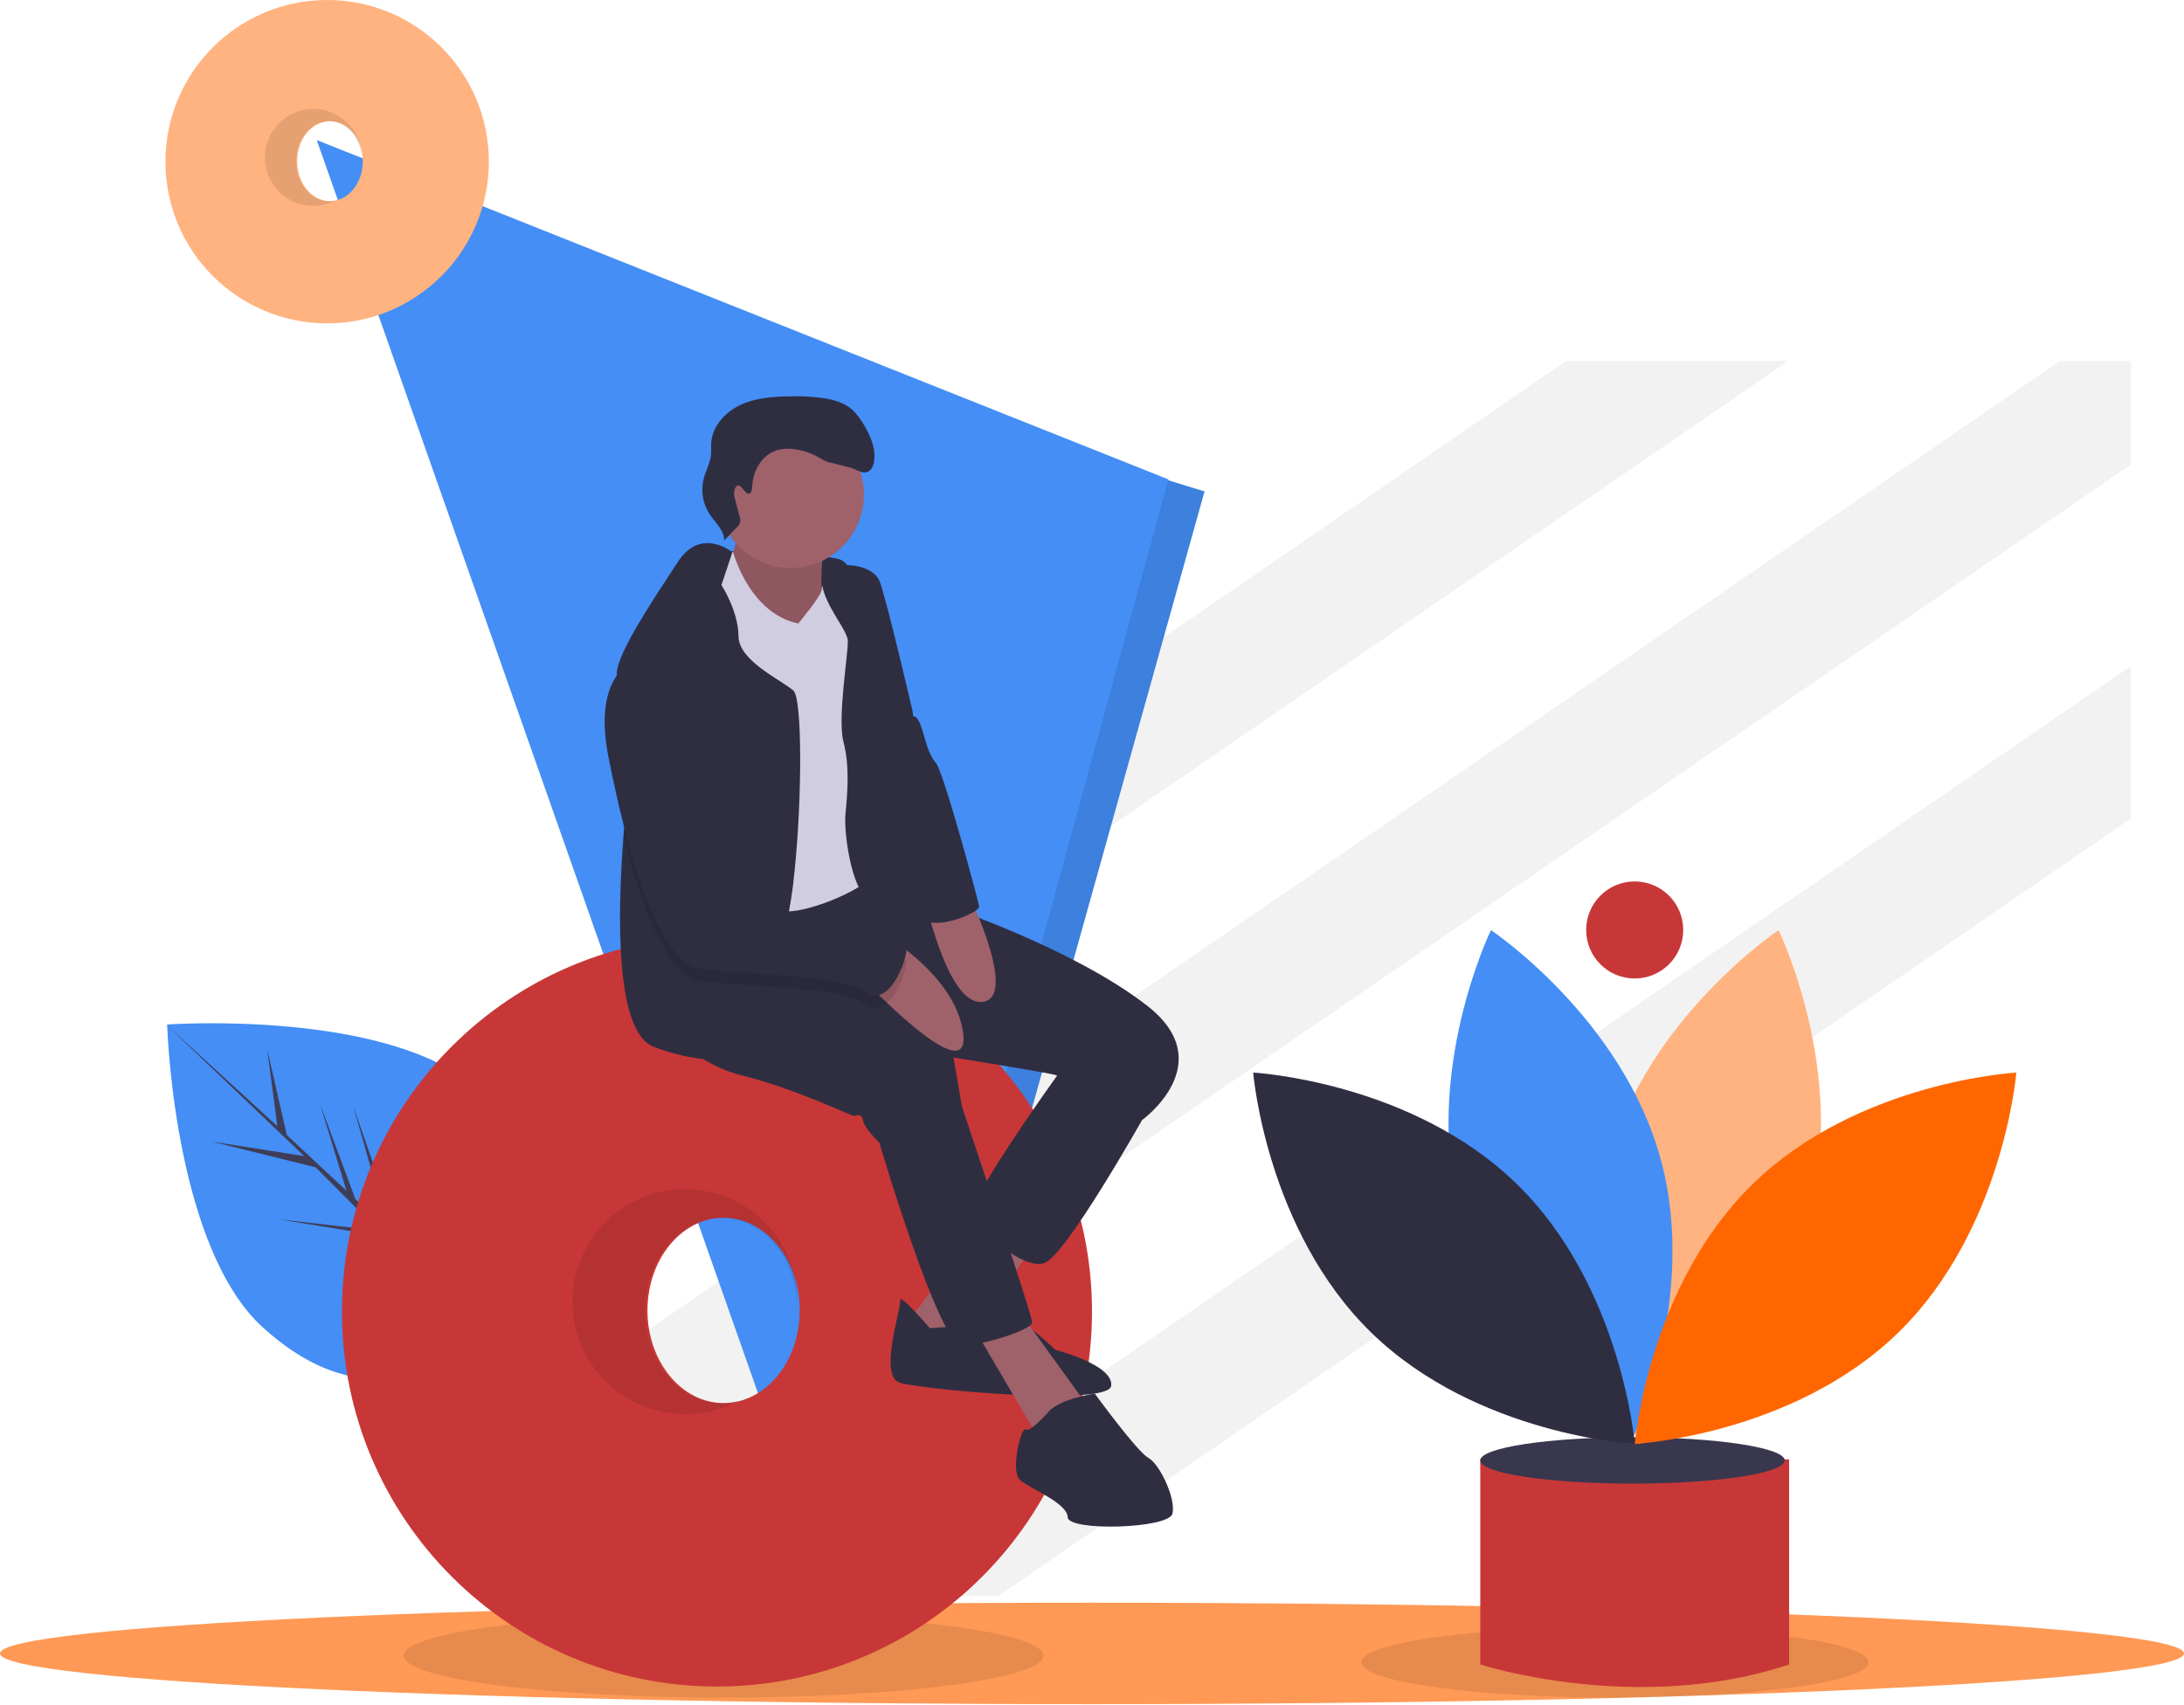
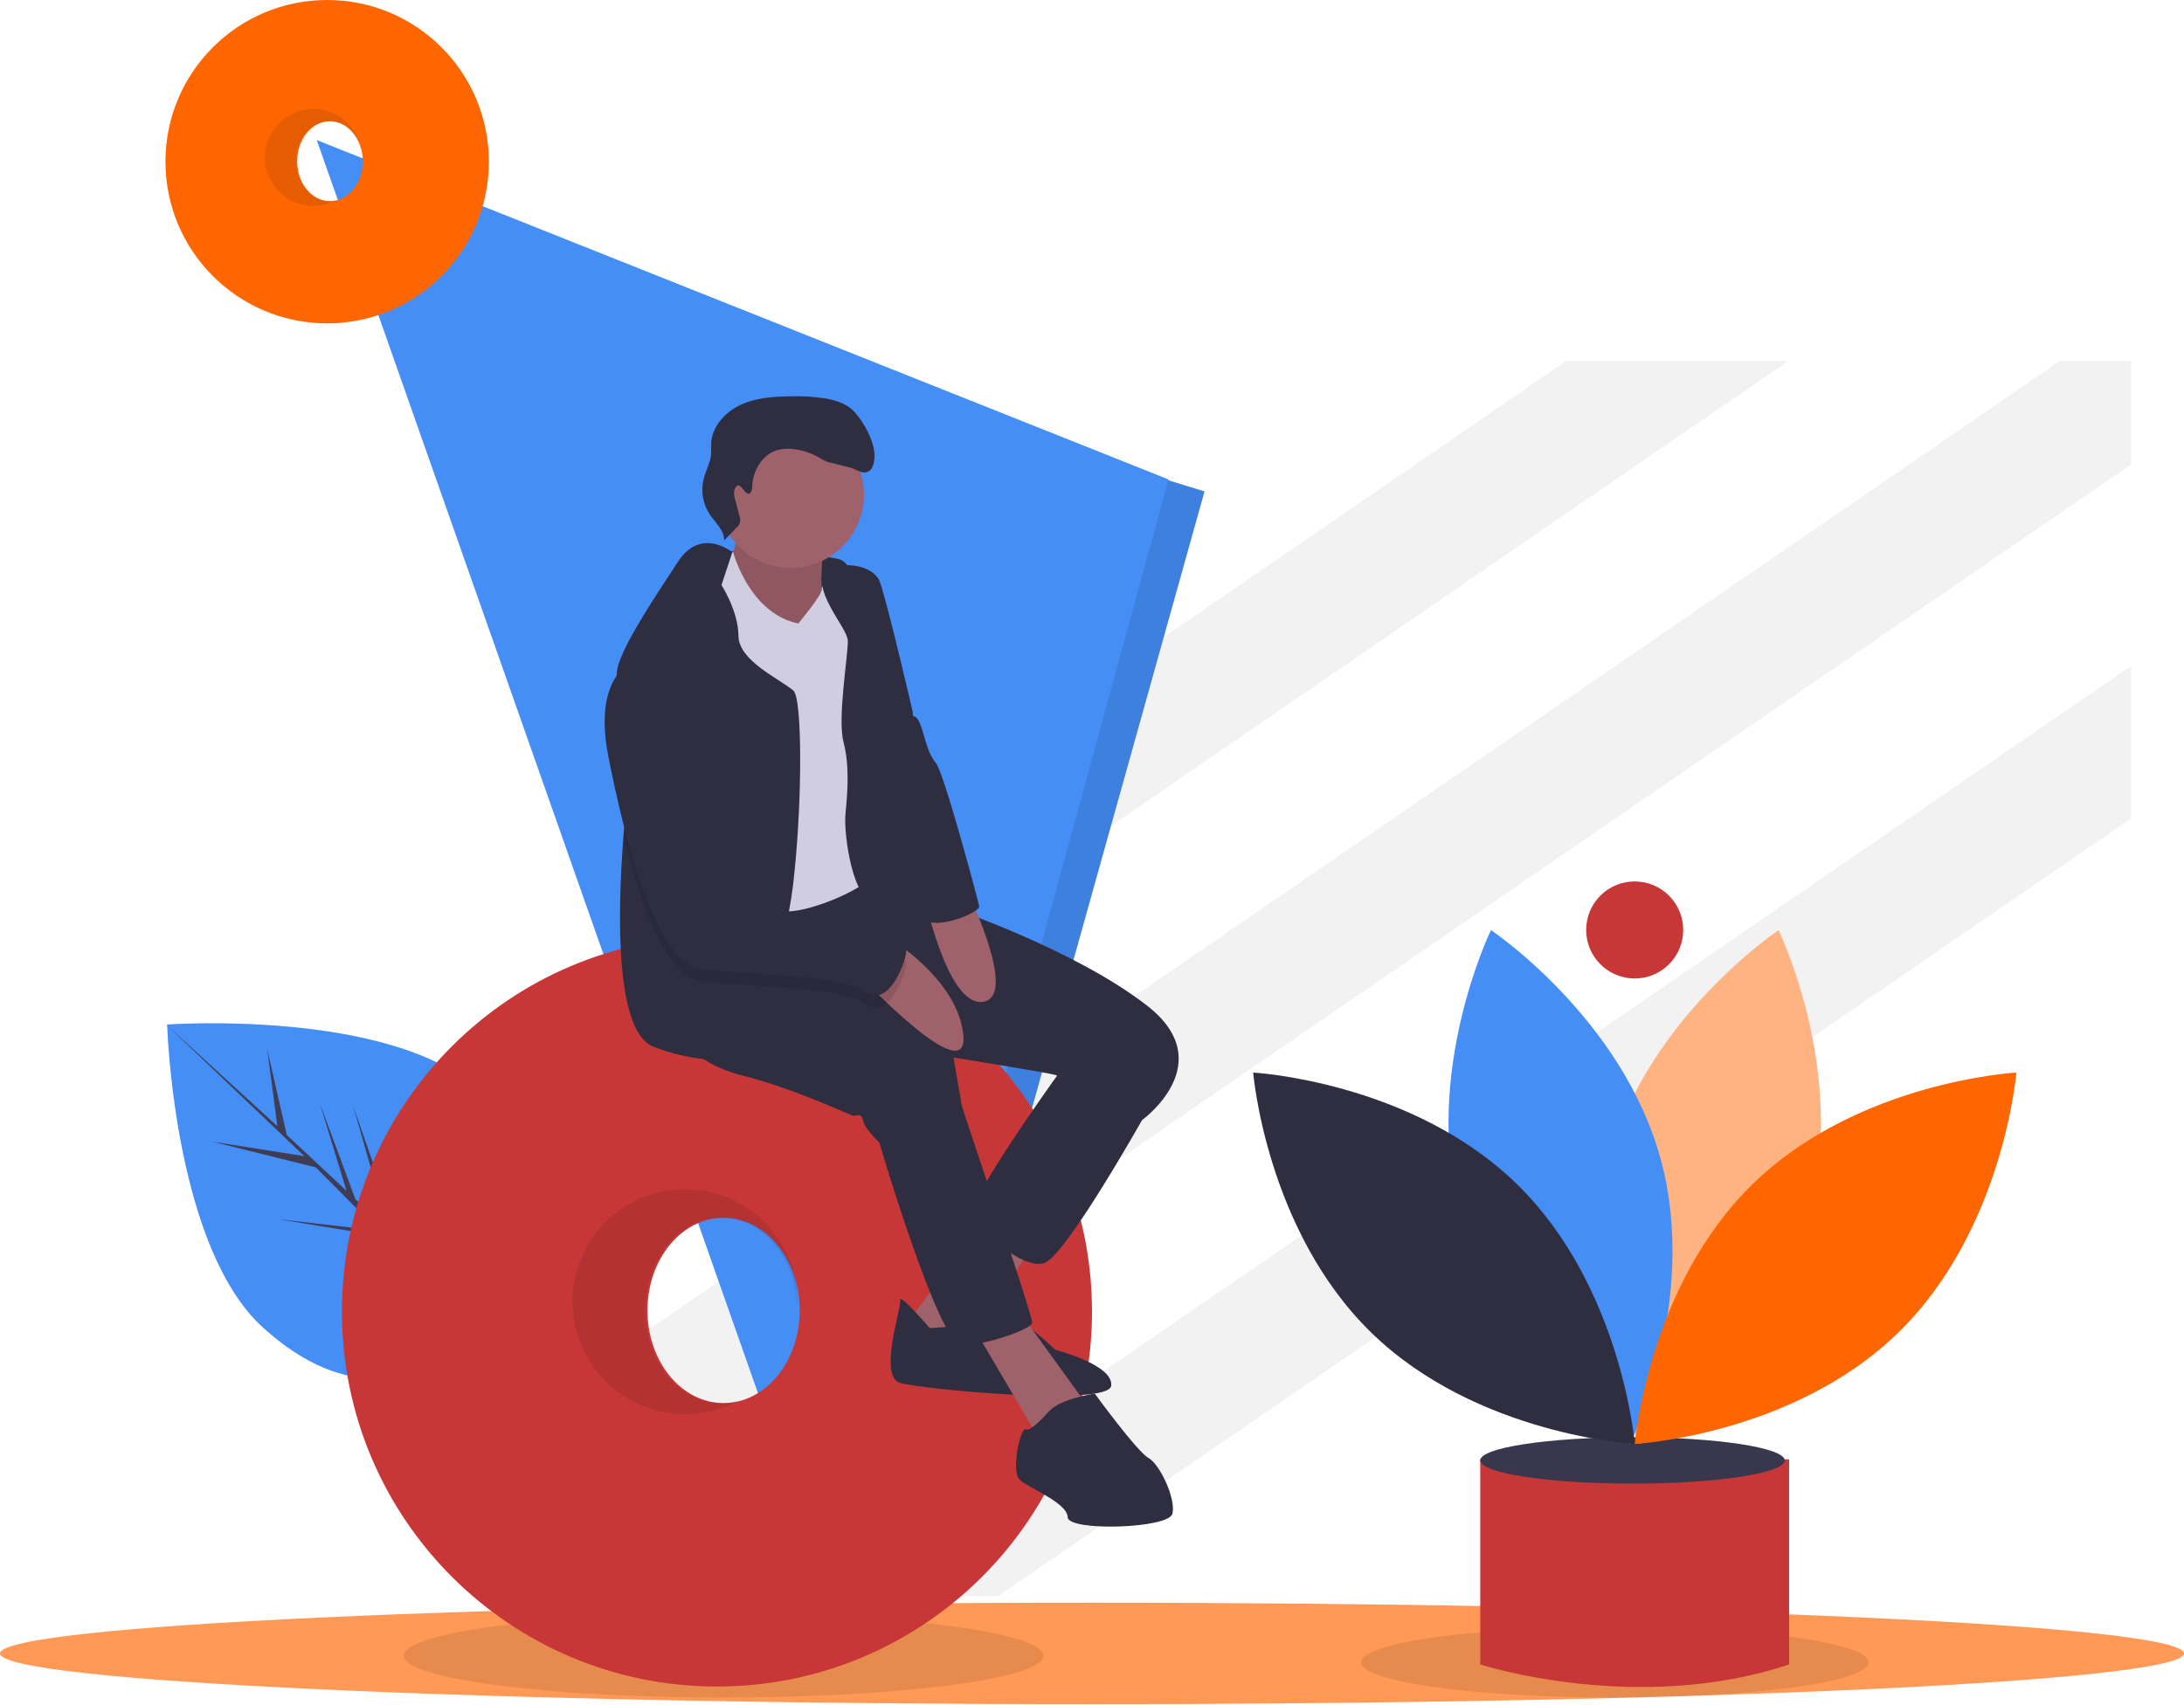
<svg xmlns="http://www.w3.org/2000/svg" id="ecbd41bb-42c8-4cdc-97fe-fcff3c9d3024" data-name="Layer 1" width="990" height="772.615" viewBox="0 0 990 772.615" version="1.1">
  <defs id="defs91" />
  <polygon points="810.7 163.615 338.02 488.115 305.76 441.125 710 163.615 810.7 163.615" fill="#f2f2f2" id="polygon4" />
  <polygon points="966 163.615 966 210.605 301.02 667.115 268.76 620.125 933.75 163.615 966 163.615" fill="#f2f2f2" id="polygon6" />
  <polygon points="966 301.935 966 371.065 452.46 723.615 351.75 723.615 966 301.935" fill="#f2f2f2" id="polygon8" />
  <ellipse cx="495" cy="749.615" rx="495" ry="23" fill="#3f3d56" id="ellipse10" style="fill:#ff9955" />
  <ellipse cx="732" cy="753.615" rx="115" ry="16" opacity="0.1" id="ellipse12" />
  <ellipse cx="328" cy="750.615" rx="145" ry="19" opacity="0.1" id="ellipse14" />
  <polygon points="501.73 222.8 527.131 216.994 546 222.8 402.305 736.618 381.985 748.23 402.305 485.515 501.73 222.8" fill="#448ef6" id="polygon16" />
  <polygon points="501.73 222.8 527.131 216.994 546 222.8 402.305 736.618 381.985 748.23 402.305 485.515 501.73 222.8" opacity="0.1" id="polygon18" />
  <polygon points="143.582 63.502 384.525 747.867 529.671 217.357 143.582 63.502" fill="#448ef6" id="polygon20" />
  <path d="M321.873,557.731c40.629,36.752,32.964,73.737,6.014,103.529q-.939,1.038-1.892,2.045-1.918,2.031-3.897,3.928c-26.227,25.166-60.038,32.568-97.823-1.611C185.174,630.25,181.035,535.636,180.776,528.587c.003-.003.003-.003.003-.01-.01-.268-.014-.404-.014-.404S281.248,520.982,321.873,557.731Z" transform="translate(-105 -63.6926)" fill="#448ef6" id="path22" />
  <path d="M319.897,657.601l-9.719-44.667,12.701,47.454,3.117,2.916q-1.918,2.031-3.897,3.928L283.376,628.34l-.329-.268-.027-.09-3.658-3.676-48.607-7.914,45.783,5.252.859.687-29.256-29.385-47.048-11.694,41.84,6.603-62.157-59.267-.206-.198.209.189,49.959,45.698-4.622-34.902,8.88,38.887,27.093,25.321-12.111-39.654,16.097,43.374L281.141,621.381l-16.012-56.132,21.265,61.047Z" transform="translate(-105 -63.6926)" fill="#3f3d56" id="path24" />
  <path d="M430,488.307a170,170,0,1,0,170,170A170,170,0,0,0,430,488.307Zm3,211.5c-19.054,0-34.5-18.804-34.5-42s15.446-42,34.5-42,34.5,18.804,34.5,42S452.054,699.807,433,699.807Z" transform="translate(-105 -63.6926)" fill="#3f3d56" id="path26" style="fill:#c83737" />
  <path d="M432,699.807c-19.054,0-34.5-18.804-34.5-42s15.446-42,34.5-42c18.453,0,33.522,17.637,34.454,39.82.021-.605.046-1.21.046-1.82a50.99,50.99,0,1,0-26.956,44.981A28.704,28.704,0,0,1,432,699.807Z" transform="translate(-105 -63.6926)" opacity="0.1" id="path28" />
-   <path d="M253.299,63.693a73.299,73.299,0,1,0,73.299,73.299A73.299,73.299,0,0,0,253.299,63.693Zm1.294,91.192c-8.215,0-14.875-8.108-14.875-18.109s6.66-18.109,14.875-18.109,14.875,8.108,14.875,18.109S262.808,154.885,254.592,154.885Z" transform="translate(-105 -63.6926)" fill="#3f3d56" id="path30" style="fill:#ffb380" />
+   <path d="M253.299,63.693a73.299,73.299,0,1,0,73.299,73.299A73.299,73.299,0,0,0,253.299,63.693Zm1.294,91.192c-8.215,0-14.875-8.108-14.875-18.109s6.66-18.109,14.875-18.109,14.875,8.108,14.875,18.109S262.808,154.885,254.592,154.885Z" transform="translate(-105 -63.6926)" fill="#3f3d56" id="path30" style="fill:#ff6600;fill-opacity:1" />
  <path d="M254.161,154.885c-8.215,0-14.875-8.108-14.875-18.109s6.66-18.109,14.875-18.109c7.956,0,14.454,7.605,14.856,17.169.009-.261.02-.522.02-.785a21.985,21.985,0,1,0-11.623,19.394A12.376,12.376,0,0,1,254.161,154.885Z" transform="translate(-105 -63.6926)" opacity="0.1" id="path32" />
  <path d="M787,725.307H776v93s71,23,140,0v-93Z" transform="translate(-105 -63.6926)" fill="#3f3d56" id="path34" style="fill:#c83737;fill-opacity:1" />
  <ellipse cx="740" cy="662.115" rx="69" ry="10.5" fill="#3f3d56" id="ellipse36" />
  <ellipse cx="740" cy="662.115" rx="69" ry="10.5" opacity="0.1" id="ellipse38" />
  <path d="M925.208,614.193c-17.406,64.345-77.027,104.195-77.027,104.195s-31.4-64.473-13.993-128.818,77.027-104.195,77.027-104.195S942.614,549.849,925.208,614.193Z" transform="translate(-105 -63.6926)" fill="#3f3d56" id="path40" style="fill:#ffb380" />
  <path d="M766.858,614.193c17.406,64.345,77.027,104.195,77.027,104.195s31.4-64.473,13.993-128.818-77.027-104.195-77.027-104.195S749.452,549.849,766.858,614.193Z" transform="translate(-105 -63.6926)" fill="#448ef6" id="path42" />
  <path d="M792.436,600.365c47.764,46.496,53.597,117.971,53.597,117.971s-71.606-3.91-119.369-50.406-53.597-117.971-53.597-117.971S744.672,553.869,792.436,600.365Z" transform="translate(-105 -63.6926)" fill="#3f3d56" id="path44" style="fill:#2f2e41;fill-opacity:1" />
  <path d="M899.631,600.365C851.867,646.861,846.033,718.336,846.033,718.336s71.606-3.91,119.369-50.406S1019,549.96,1019,549.96,947.394,553.869,899.631,600.365Z" transform="translate(-105 -63.6926)" fill="#3f3d56" id="path46" style="fill:#ff6600" />
  <circle cx="741" cy="421.615" r="22" fill="#448ef6" id="circle48" style="fill:#c83737;fill-opacity:1" />
  <path d="M436.436,313.661s42.346,1.151,49.34,3.696,10.121,20.74,10.121,20.74l-32.879,10.334-24.592-1.393-18.508,1.308,10.334-27.065Z" transform="translate(-105 -63.6926)" fill="#2f2e41" id="path50" />
  <path d="M438.263,299.766s2.786,10.761-3.397,18.38S461.447,352.916,461.447,352.916l17.285-2.971s-3.81-33.064,1.308-41.437S438.263,299.766,438.263,299.766Z" transform="translate(-105 -63.6926)" fill="#9f616a" id="path52" />
  <path d="M438.263,299.766s2.786,10.761-3.397,18.38S461.447,352.916,461.447,352.916l17.285-2.971s-3.81-33.064,1.308-41.437S438.263,299.766,438.263,299.766Z" transform="translate(-105 -63.6926)" opacity="0.1" id="path54" />
  <polygon points="448.22 550.693 410.081 601.27 436.109 616.465 471.931 557.857 448.22 550.693" fill="#9f616a" id="polygon56" />
  <path d="M526.468,665.815s-14.044-16.319-13.419-12.68-9.993,34.5-.114,37.485,94.601,10.903,95.766,1.336S583.427,675.694,583.427,675.694s-15.708-15.096-19.19-13.561S526.468,665.815,526.468,665.815Z" transform="translate(-105 -63.6926)" fill="#2f2e41" id="path58" />
  <polygon points="439.663 598.995 470.126 650.894 493.125 637.575 462.407 595.086 439.663 598.995" fill="#9f616a" id="polygon60" />
  <path d="M592.752,539.217l-9.041,12.793s-43.1,59.859-38.522,64.692,23.64,23.099,33.334,19.56S622.66,571.541,622.66,571.541l-8.984-35.921Z" transform="translate(-105 -63.6926)" fill="#2f2e41" id="path62" />
  <path d="M407.09,527.106s9.652,18.01,34.116,24.108,50.023,18.565,50.932,18.408,3.483-1.535,4.108,2.104,7.335,9.979,7.335,9.979,27.023,91.829,37.343,91.928,31.529-7.292,31.969-10.178-31.6-96.662-31.913-98.481L537.228,543.14s42.375,6.766,46.327,7.96S622.66,571.541,622.66,571.541s35.836-25.829,2.317-51.913-91.132-45.218-91.132-45.218l-20.669-5.814-18.013-1.075-2.652-10.171-42.662,2.461L405.327,478.704Z" transform="translate(-105 -63.6926)" fill="#2f2e41" id="path64" />
  <circle cx="358.395" cy="224.261" r="33.232" fill="#9f616a" id="circle66" />
  <path d="M433.33,314.663l3.997-.687s7.219,27.795,29.551,32.386c0,0,11.019-13.2,10.549-15.428s8.727-14.111,13.617-7.458-1.194,123.841,2.914,125.945,12.921,4.336,5.828,12.111-35.267,18.238-41.508,14.627-18.991-34.201-24.507-44.493-14.343-45.303-14.343-45.303-11.273-38.338-4.336-47.023S433.33,314.663,433.33,314.663Z" transform="translate(-105 -63.6926)" fill="#d0cde1" id="path68" />
  <path d="M465.135,458.934A189.572,189.572,0,0,1,461.328,483.202c-1.63,6.508-3.527,10.437-5.693,10.27-5.526-.413-8.037,7.691-9.332,17.035-1.384,9.913-1.384,21.221-2.143,25.217-1.005,5.28-7.434,9.31-20.283,8.127a90.659,90.659,0,0,1-22.348-5.481c-17.347-6.307-16.834-57.455-13.931-95.409,1.775-23.263,4.443-41.582,4.443-41.582s-5.269-15.717-6.954-26.49a35.211,35.211,0,0,1-.502-5.95c.257-9.41,17.436-34.839,27.818-50.679,10.393-15.84,24.57-4.22,24.57-4.22l-4.934,14.891s7.647,11.799,7.702,23.029,18.307,19.334,24.86,24.77C468.718,380.146,468.617,425.747,465.135,458.934Z" transform="translate(-105 -63.6926)" fill="#2f2e41" id="path70" />
  <path d="M479.564,319.361s1.198,1.416,6.681.725c6.576-.828,15.618,1.447,17.719,7.726,3.852,11.514,14.713,58.352,14.713,58.352s4.521,53.548,6.553,65.375,1.024,22.303,3.028,28.515-19.787-11.585-27.819-9.268-13.192-27.705-12.182-38.181,1.862-21.863-.924-32.623,2.153-39.24,1.969-45.765S471.592,331.247,479.564,319.361Z" transform="translate(-105 -63.6926)" fill="#2f2e41" id="path72" />
  <path d="M503.078,485.787s35.186,19.196,38.553,46.518S494.569,505.85,494.569,505.85Z" transform="translate(-105 -63.6926)" fill="#9f616a" id="path74" />
  <path d="M523.164,466.412s10.782,54.345,27.577,51.458-9.382-54.585-9.382-54.585Z" transform="translate(-105 -63.6926)" fill="#9f616a" id="path76" />
  <path d="M580.684,703.328s-8.6,9.908-10.732,8.401-7.036,19.005-2.615,22.929,21.45,10.363,21.635,16.887,45.857,5.231,47.492-1.606-5.729-22.431-10.903-25.288-24.306-29.155-24.306-29.155S586.27,697.685,580.684,703.328Z" transform="translate(-105 -63.6926)" fill="#2f2e41" id="path78" />
  <path d="M497.473,519.024c-8.16-5.76-30.943-7.189-51.171-8.517-8.874-.569-17.258-1.127-23.699-2.032-6.207-.86-11.788-6.53-16.744-14.981-7.513-12.804-13.585-32.004-18.262-50.534,1.775-23.263,4.443-41.582,4.443-41.582s-5.269-15.717-6.954-26.49a14.176,14.176,0,0,1,4.487-4.041c21.455-9.209,41.939,81.422,44.54,95.644.045.234.078.458.112.647,1.261,7.323,14.891,13.585,27.103,16.063,7.524,1.529,14.523,1.63,17.749-.357,8.473-5.202,34.527,15.617,36.503,16.209C517.555,499.656,509.194,527.318,497.473,519.024Z" transform="translate(-105 -63.6926)" opacity="0.1" id="path80" />
  <path d="M389.577,365.269s-15.594,7.363-8.742,41.778,20.655,92.923,41.764,95.851,63.143,2.26,74.87,10.547S517.554,494.07,515.578,493.473s-28.032-21.408-36.504-16.205-42.815-3.881-44.848-15.707S411.382,355.901,389.577,365.269Z" transform="translate(-105 -63.6926)" fill="#2f2e41" id="path82" />
  <path d="M501.946,348.765l17.138,39.767s1.725-.861,3.73,5.351,2.943,11.67,6.454,15.75,19.134,62.276,19.603,65.005-21.577,12.138-26.503,4.555S501.946,348.765,501.946,348.765Z" transform="translate(-105 -63.6926)" fill="#2f2e41" id="path84" />
  <path d="M444.488,287.491c1.274-.34,1.461-2.031,1.503-3.348.229-7.055,4.477-14.295,11.231-16.349a18.881,18.881,0,0,1,7.959-.438,30.145,30.145,0,0,1,10.778,3.596c1.759.989,3.484,2.18,5.48,2.482,1.318.2,7.023,1.858,8.335,2.092,2.885.513,5.566,3.094,8.334,2.134,2.648-.919,3.235-4.348,3.299-7.15.146-6.385-4.701-15.221-8.97-19.971-3.24-3.604-8.118-5.268-12.886-6.133a85.791,85.791,0,0,0-16.853-1.025c-7.631.136-15.474.725-22.355,4.027s-12.661,9.873-12.991,17.499c-.069,1.588.095,3.183-.038,4.768-.326,3.865-2.378,7.356-3.341,11.113a20.335,20.335,0,0,0,2.84,16.25c2.554,3.758,6.568,7.157,6.42,11.699l5.537-5.737a4.547,4.547,0,0,0,1.352-5.556l-1.96-7.645a6.898,6.898,0,0,1-.17-4.255C440.093,280.35,442.365,288.058,444.488,287.491Z" transform="translate(-105 -63.6926)" fill="#2f2e41" id="path86" />
</svg>
